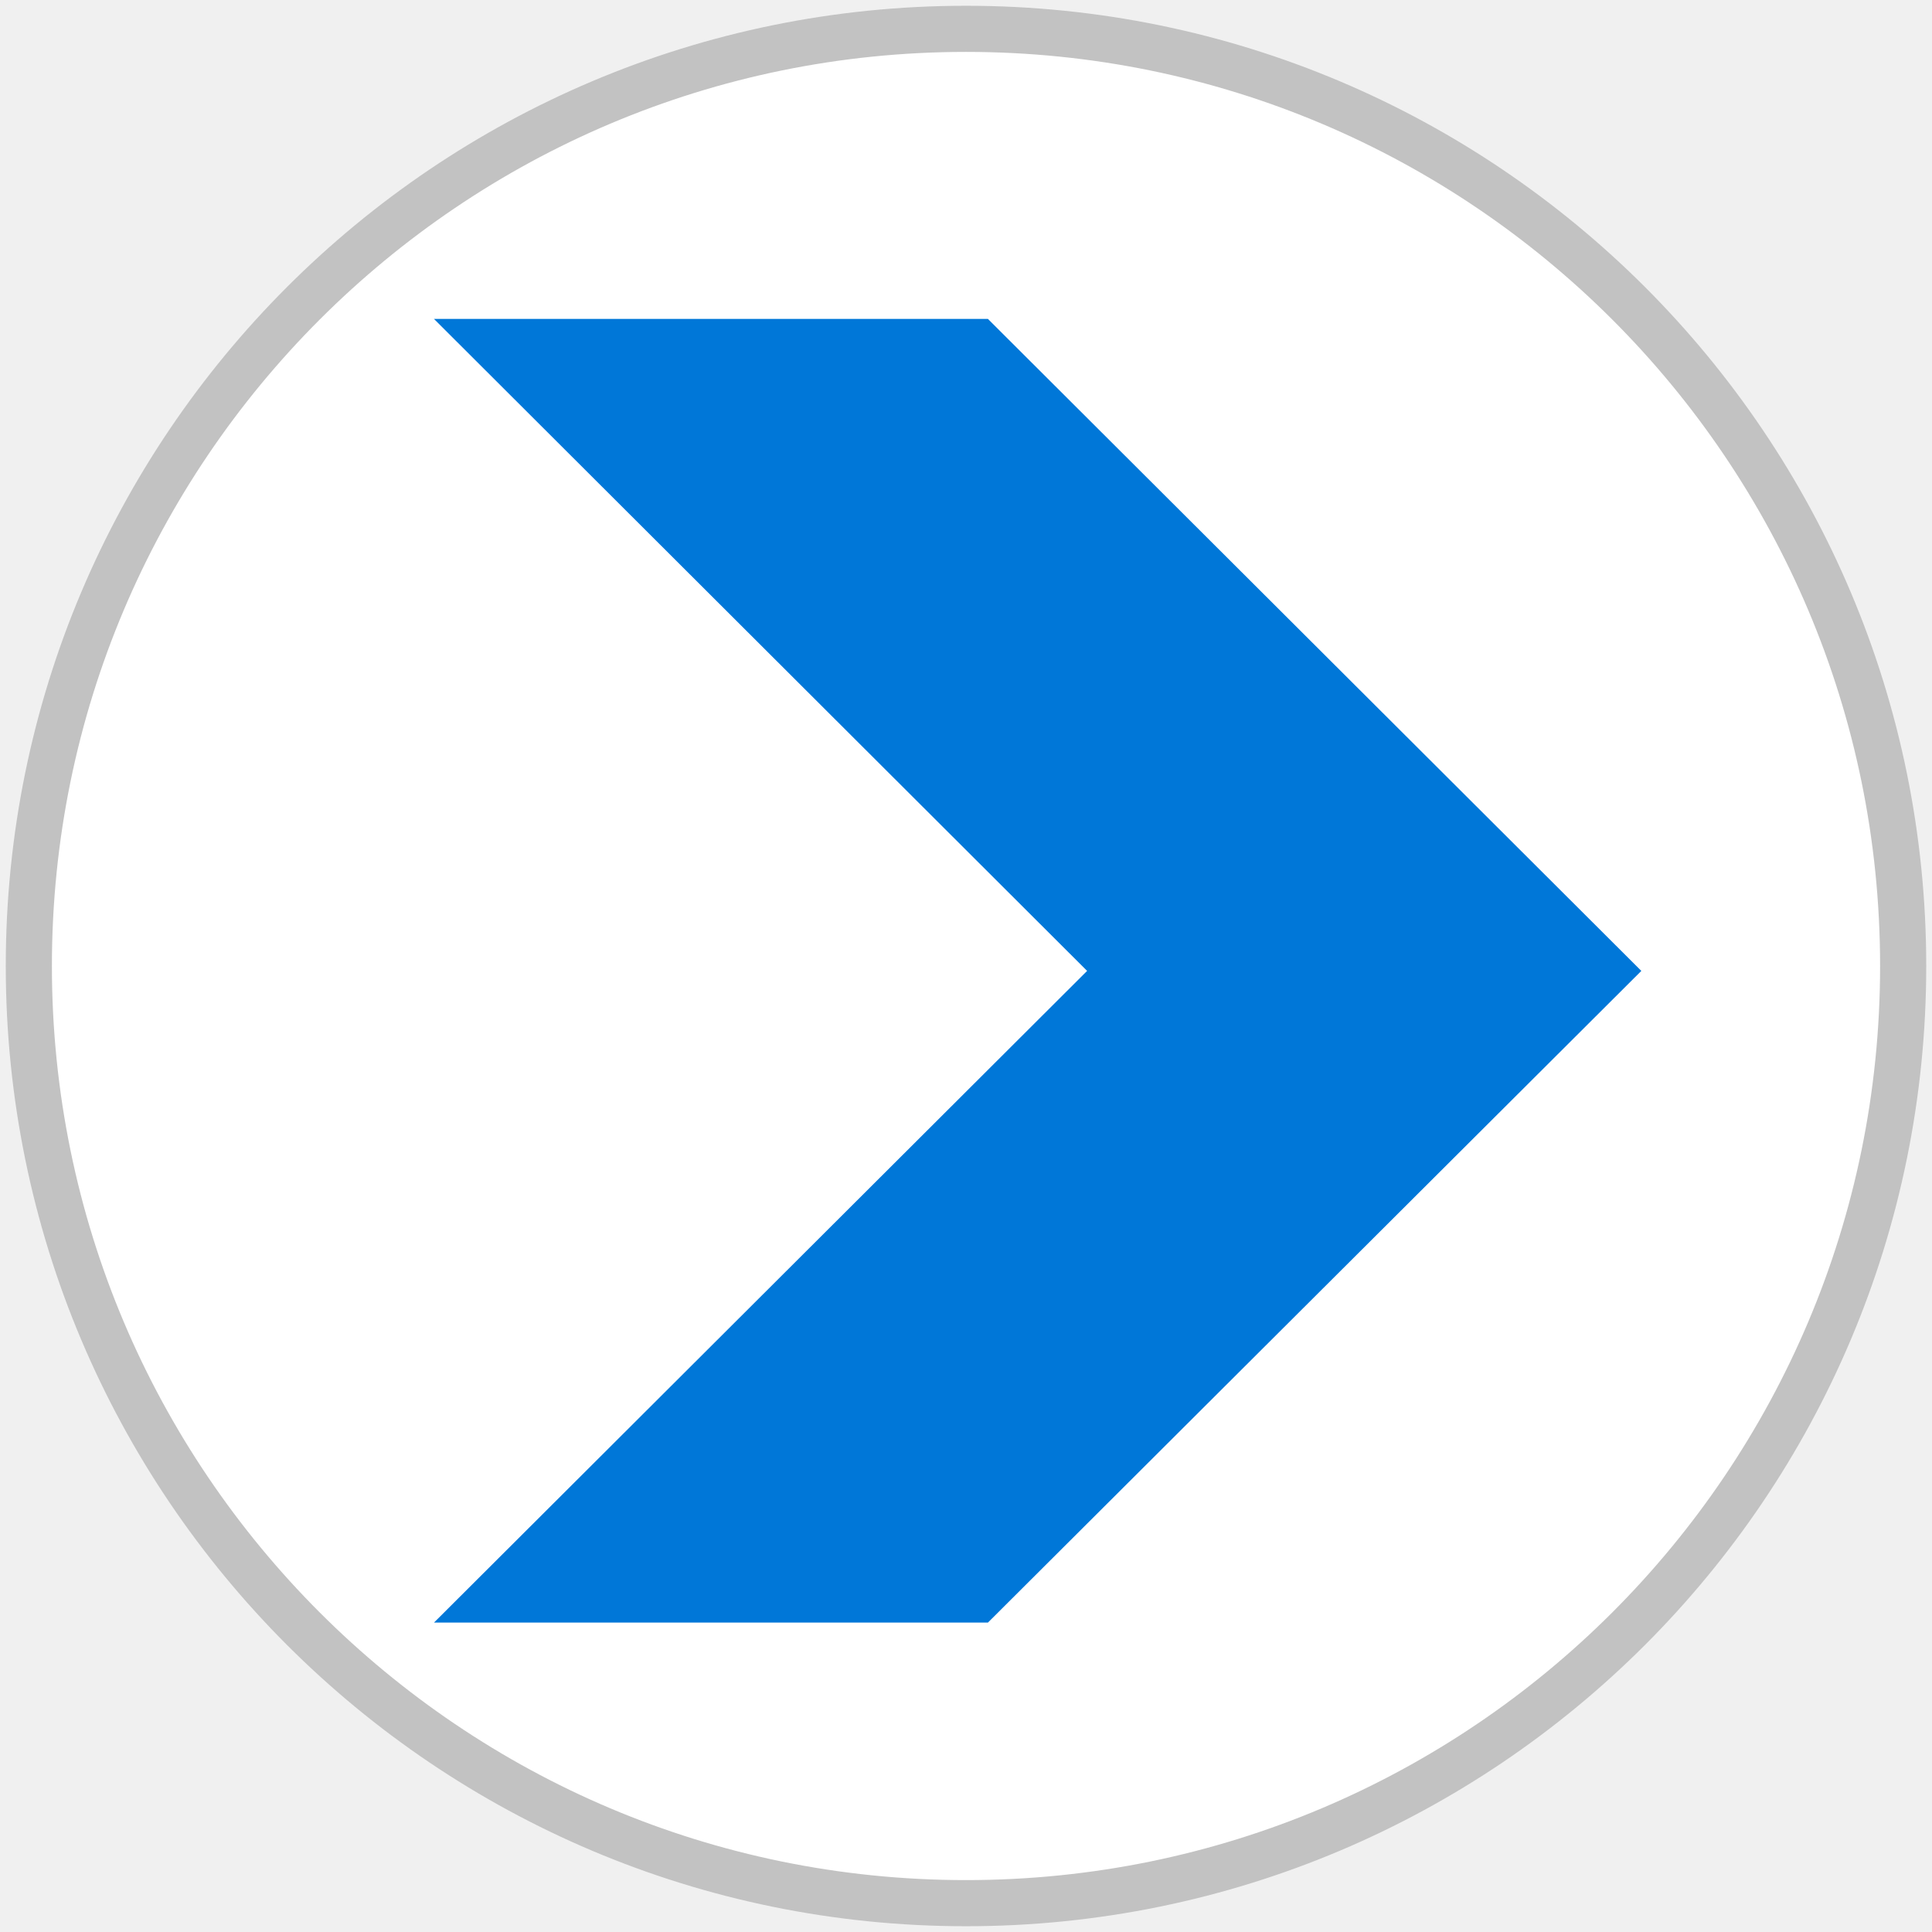
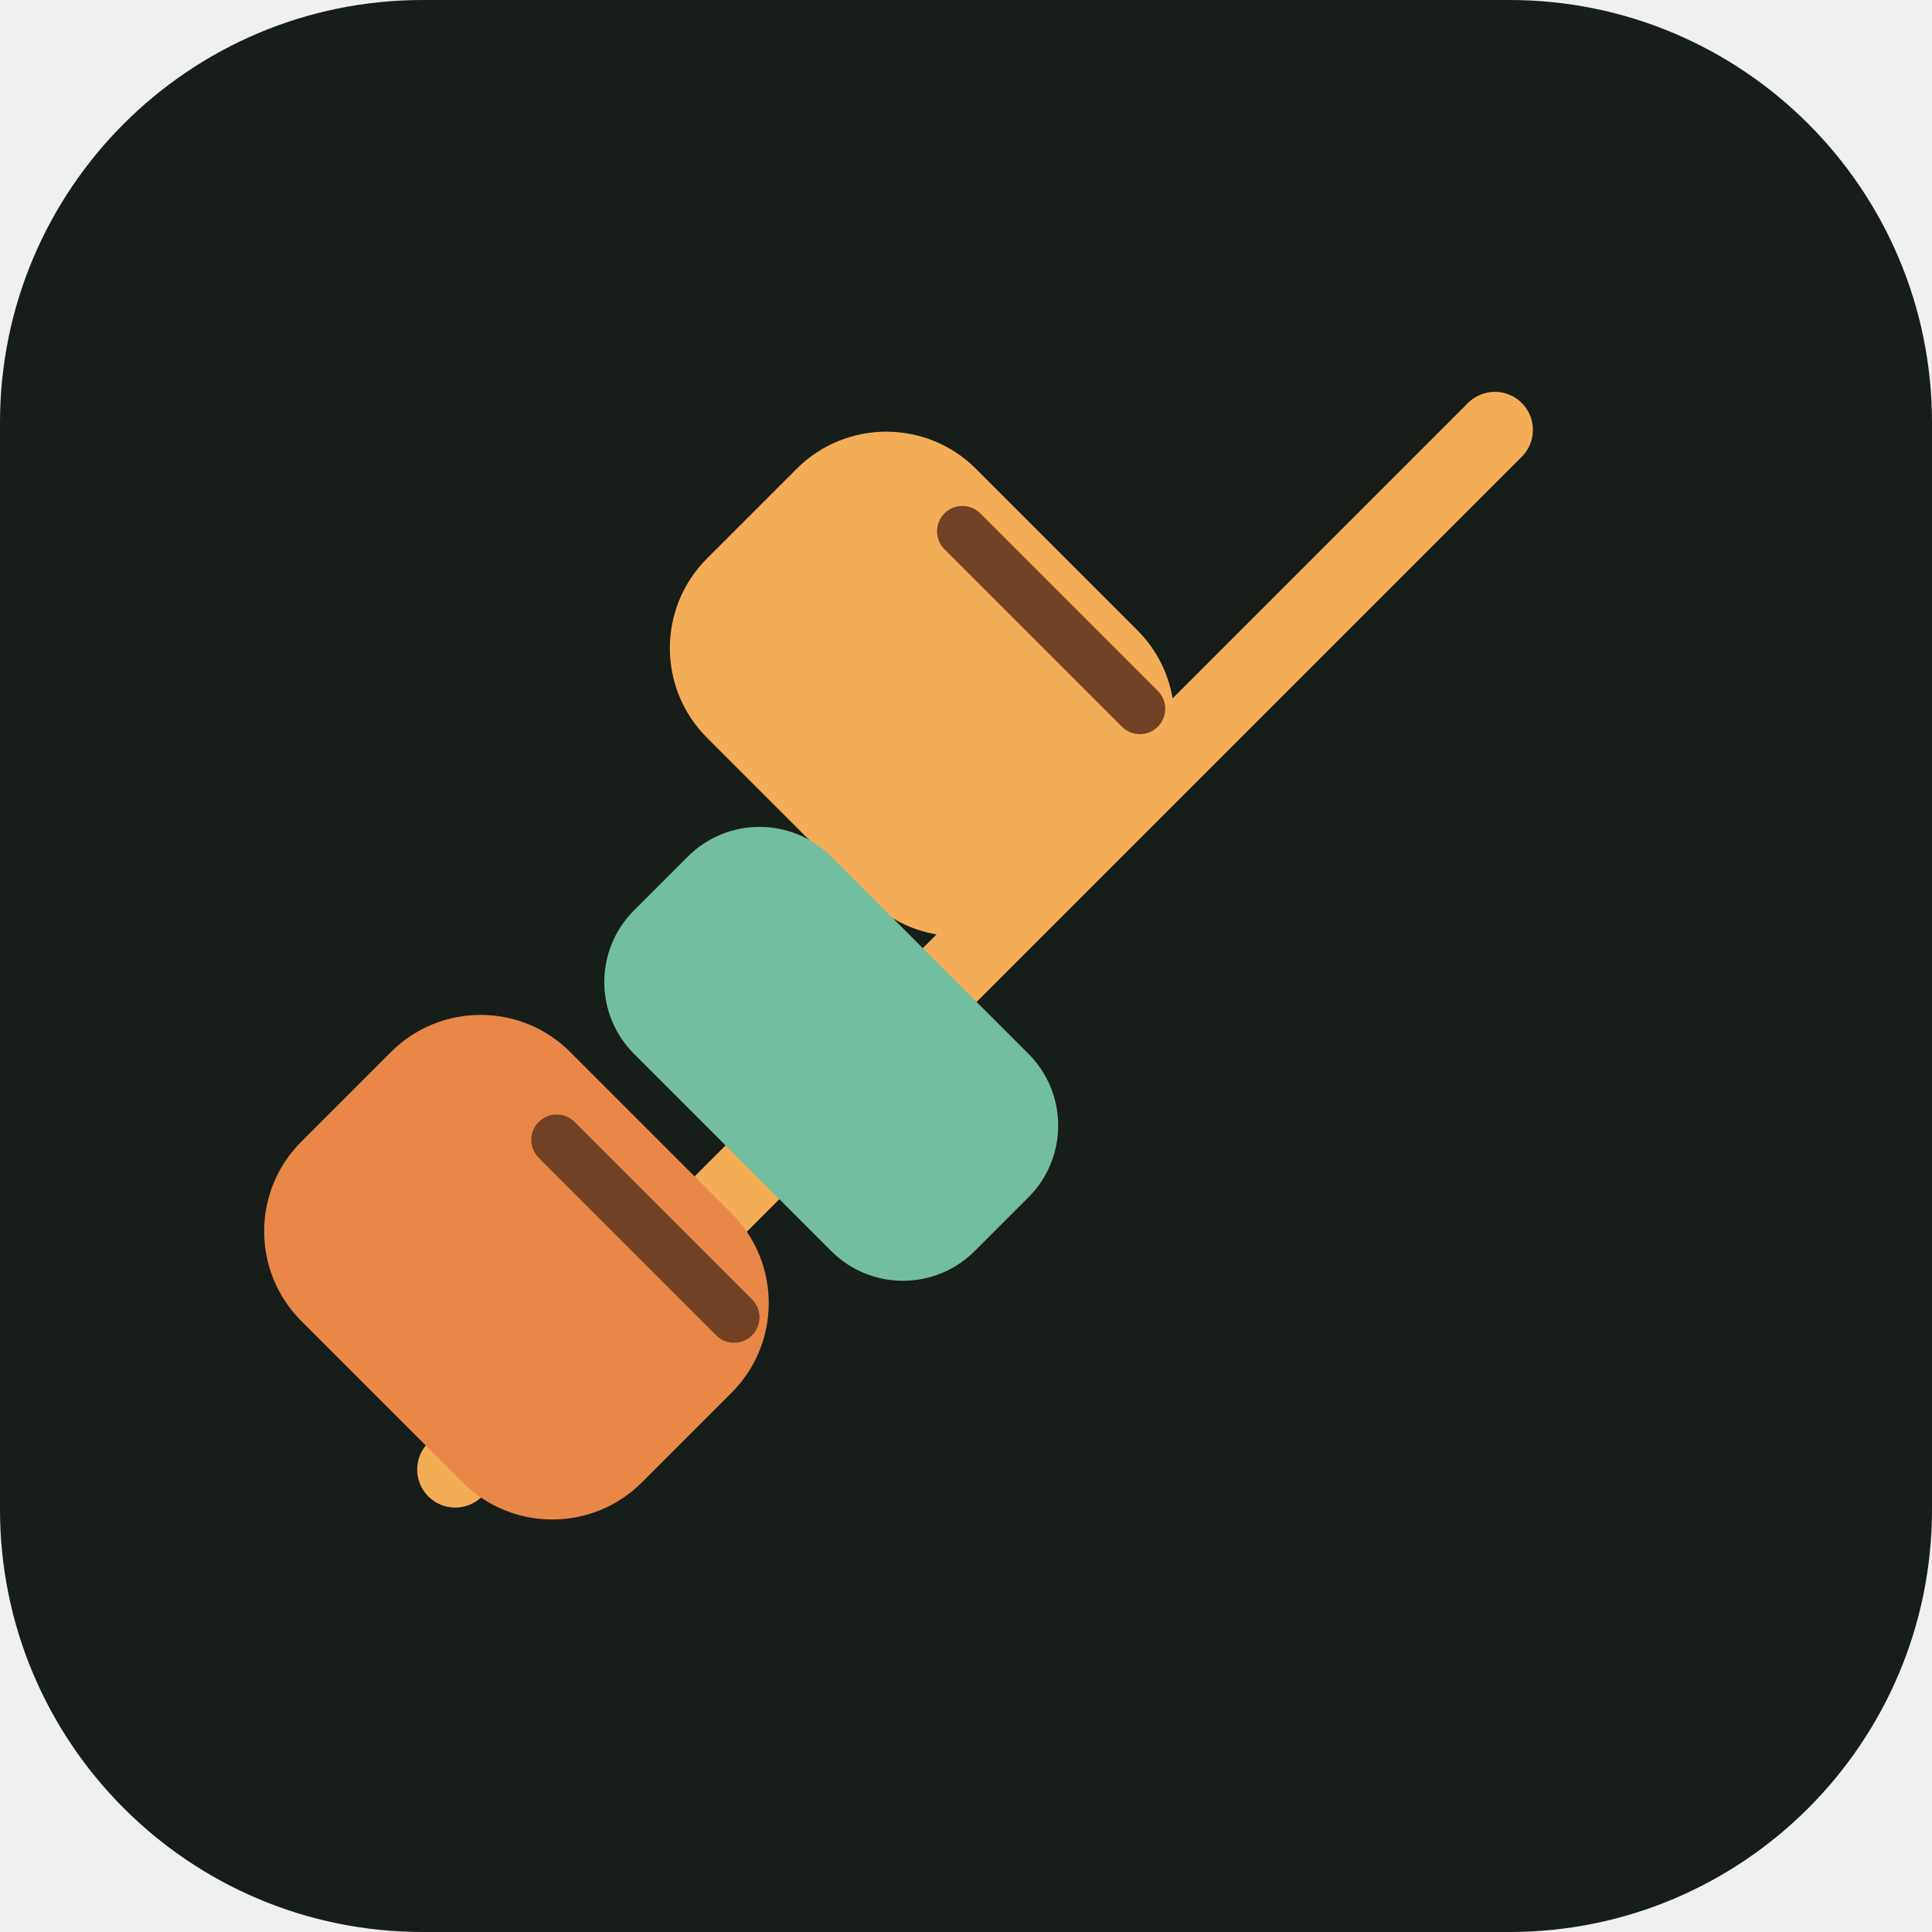
- <svg xmlns="http://www.w3.org/2000/svg" viewBox="0.5 1.96 67 67" role="img" aria-label="requestrepo">
-   <circle cx="34" cy="35.46" r="32.5" fill="#ffffff" stroke="#c2c2c2" stroke-width="1.6" />
-   <polygon fill="#0077d8" points="34.76 13.02 15.55 13.02 38.2 35.63 15.55 58.23 34.76 58.23 57.42 35.63 34.76 13.02" />
+ <svg xmlns="http://www.w3.org/2000/svg" viewBox="0 0 64 64">
+   <rect width="64" height="64" rx="14" fill="#171d18" />
+   <g transform="translate(5 5) scale(.84)">
+     <path d="M12 52 53 11" stroke="#f4ad57" stroke-width="3" stroke-linecap="round" />
+     <rect x="29" y="9" width="19" height="15" rx="5" transform="rotate(45 29 9)" fill="#f4ad57" />
+     <rect x="24" y="25" width="19" height="11" rx="4" transform="rotate(45 24 25)" fill="#73bea1" />
+     <rect x="13" y="32" width="19" height="15" rx="5" transform="rotate(45 13 32)" fill="#e88747" />
+     <path d="m32 15 7 7M16 39l7 7" stroke="#704125" stroke-width="2" stroke-linecap="round" />
+   </g>
</svg>
